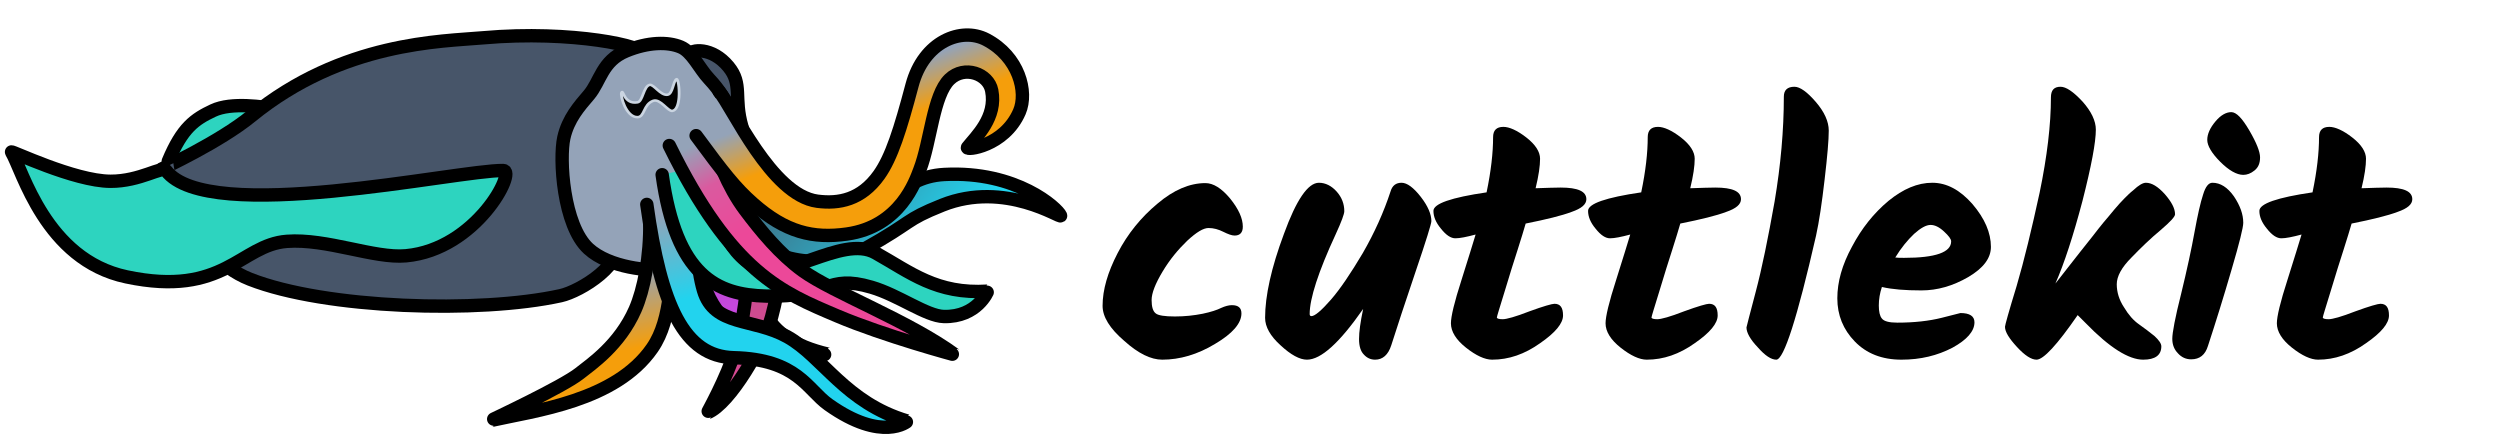
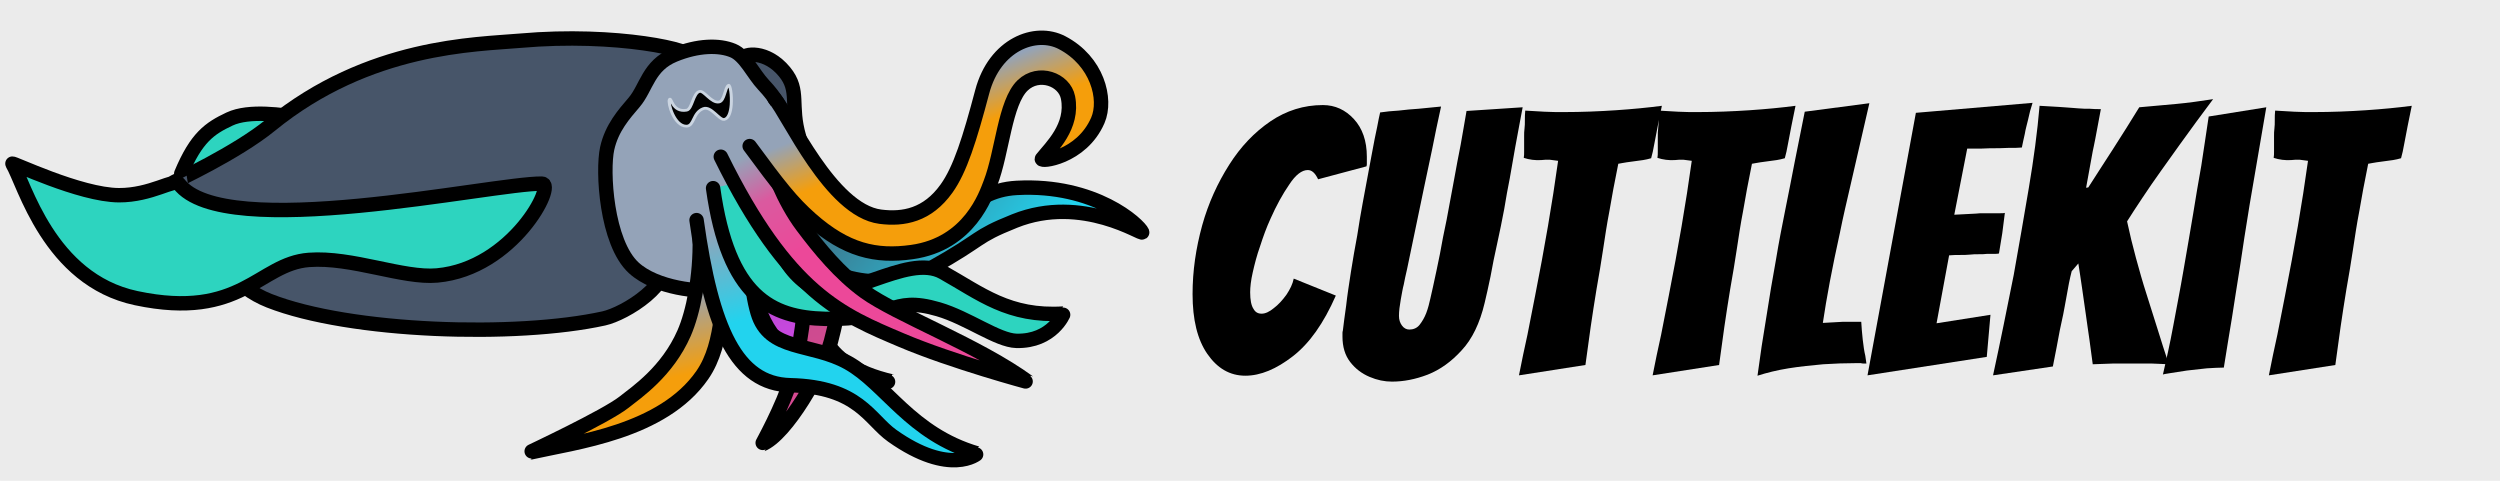
- <svg xmlns="http://www.w3.org/2000/svg" width="100%" height="100%" viewBox="0 0 1400 250" version="1.1" xml:space="preserve" style="fill-rule:evenodd;clip-rule:evenodd;stroke-linecap:round;stroke-linejoin:round;stroke-miterlimit:1.5;">
-   <g id="Layer2">
-     </g>
-   <g id="Layer1" transform="matrix(1,0,0,1,100,-75)">
-     <g transform="matrix(0.375,0,0,0.375,200,200)">
+ <svg xmlns="http://www.w3.org/2000/svg" width="100%" height="100%" viewBox="0 0 1300 250" version="1.1" xml:space="preserve" style="fill-rule:evenodd;clip-rule:evenodd;stroke-linecap:round;stroke-linejoin:round;stroke-miterlimit:1.5;">
+   <g transform="matrix(4.3395,0,0,1.57292,-2361.97,-86.7727)">
+     <rect x="544.296" y="55.167" width="299.573" height="158.941" style="fill:rgb(235,235,235);" />
+   </g>
+   <g id="Layer1" transform="matrix(1,0,0,1,50,-75)">
+     <g transform="matrix(0.375,0,0,0.375,250,200)">
      <g transform="matrix(1,0,0,1,-800,-400)">
        <g transform="matrix(2.18752,0,0,2.18752,-61.1422,-172.724)">
-           <g id="Layer21">
+           <g id="Layer2">
            <path d="M142.841,219.482C152.408,196.581 160.872,190.816 173.421,184.903C185.97,178.989 207.414,182.332 218.135,184.003" style="fill:rgb(45,212,191);stroke:black;stroke-width:9.14px;" />
          </g>
        </g>
        <g transform="matrix(2.18752,0,0,2.18752,-66.267,-165.416)">
          <path d="M141.001,221.267C140.801,221.24 180.038,203.129 201.805,185.368C264.193,134.461 332.241,134.366 360.16,131.892C421.413,126.465 472.044,138.173 467.686,142.509C390.192,219.623 450.77,264.671 451.745,267.384C458.339,285.73 426.4,304.999 413.044,307.94C357.543,320.164 252.343,316.913 200.944,296.721C157.935,279.825 148.433,222.268 141.001,221.267Z" style="fill:rgb(71,85,105);stroke:black;stroke-width:9.14px;" />
        </g>
        <g transform="matrix(2.18752,0,0,2.18752,-66.267,-165.416)">
          <g id="Layer11">
            <path d="M143.656,222.532C141.071,219.11 126.061,229.935 105.672,229.841C80.843,229.726 37.283,208.491 38.143,209.882C45.64,222.008 61.199,283.336 116.636,295.09C183.407,309.247 194.321,273.244 226.115,270.847C253.331,268.796 285.786,282.684 307.399,280.711C355.496,276.322 383.003,222.602 373.838,222.498C342.511,222.144 172.189,260.306 143.656,222.532Z" style="fill:rgb(45,212,191);stroke:black;stroke-width:9.14px;" />
          </g>
        </g>
        <g id="Layer3" transform="matrix(2,0,0,2,0,0)">
          <g transform="matrix(1.09376,0,0,1.09376,-42.5875,-32.3287)">
            <g id="Layer6">
              <path d="M509.312,97.475C510.427,93.642 524.927,91.837 536.199,105.489C546.228,117.637 539.543,126.443 545.475,146.782C550.749,164.866 540.059,177.921 530.648,175.628C499.177,167.959 507.878,102.402 509.312,97.475Z" style="fill:rgb(71,85,105);stroke:black;stroke-width:9.14px;" />
            </g>
          </g>
          <g transform="matrix(1.09376,0,0,1.09376,-33.1335,-82.7079)">
            <path d="M483.381,289.912C474.657,291.386 446.333,289.043 432.026,275.876C414.603,259.843 412.04,214.368 415.191,200.175C418.086,187.139 425.903,178.431 432.252,170.996C440.188,161.702 441.18,147.689 457.741,140.881C472.676,134.742 486.174,134.493 494.98,138.182C502.777,141.448 507.698,152.883 514.283,159.872C530.343,176.919 527.39,185.867 534.931,199.803C555.725,238.227 506.949,285.931 483.381,289.912Z" style="fill:rgb(148,163,184);stroke:black;stroke-width:9.14px;" />
          </g>
        </g>
        <g transform="matrix(2.18752,0,0,2.18752,-130.841,-84.009)">
          <g id="arm-4r">
            <path d="M503.375,219.783C503.855,244.067 499.276,266.83 493.431,280.148C482.779,304.421 463.392,317.489 455.435,323.79C443.822,332.986 394.522,356.015 394.796,355.954C424.932,349.188 479.965,342.77 505.026,306.603C519.348,285.935 516.832,255.943 521.862,228.855" style="fill:url(#_Linear1);stroke:black;stroke-width:9.14px;" />
          </g>
        </g>
        <g transform="matrix(2.18752,0,0,2.18752,-13.1001,-164.751)">
          <g id="arm-4l">
            <path d="M482.168,229.6C481.837,283.747 482.693,291.269 488.316,304.856C508.307,353.159 571.884,347.716 571.61,347.653C522.984,336.407 523.033,308.858 518.757,280.153C516.103,262.338 503.055,228.676 508.085,201.588" style="fill:url(#_Linear2);stroke:black;stroke-width:9.14px;" />
          </g>
        </g>
        <g transform="matrix(2.18752,0,0,2.18752,-30.758,-233.35)">
          <g id="arm-3l">
            <path d="M489.762,246.245C497.895,289.125 518.461,276.497 524.045,316.826C525.609,328.118 520.713,361 516.419,375.02C510.04,395.847 496.779,418.994 497.04,418.892C512.547,412.82 535.943,371.711 540.796,353.508C546.277,332.946 548.567,317.172 540.423,287.913C535.149,268.969 513.627,251.391 517.609,214.841" style="fill:url(#_Linear3);stroke:black;stroke-width:9.14px;" />
          </g>
        </g>
        <g transform="matrix(2.18752,0,0,2.18752,-102.312,-150.381)">
          <g id="arm-3r">
            <path d="M488.319,238.76C497.95,307.817 513.708,342.588 547.666,343.406C591.218,344.455 597.766,365.105 612.361,375.453C649.165,401.55 666.524,386.759 666.255,386.68C623.803,374.189 608.508,342.705 584.354,329.177C561.042,316.119 534.277,322.257 526.995,297.418C522.73,282.871 520.299,258.378 526.463,230.173" style="fill:url(#_Linear4);stroke:black;stroke-width:9.14px;" />
          </g>
        </g>
        <g transform="matrix(2.18752,0,0,2.18752,-36.9698,-311.76)">
          <g id="arm-3l1">
            <path d="M502.424,287.898C504.671,301.781 510.798,318.003 522.433,330.178C542.943,351.639 579.245,358.483 606.998,342.973C641.437,323.726 633.804,323.617 660.083,313.085C703.239,295.79 742.072,322.855 740.924,320.176C738.896,315.444 711.18,289.452 661.473,292.096C629.209,293.812 622.27,320.799 584.354,329.177C570.32,332.278 543.03,322.488 535.132,308.469C527.395,294.737 521.068,263.291 520.45,250.758" style="fill:url(#_Linear5);stroke:black;stroke-width:9.14px;" />
          </g>
        </g>
        <g transform="matrix(2.18752,0,0,2.18752,-79.388,-194.713)">
          <g id="arm-2r">
            <path d="M488.319,238.76C497.95,307.817 525.361,320.792 559.319,321.61C602.871,322.659 599.983,306.401 631.185,315.553C649.777,321.006 668.629,335.262 680.605,335.554C703.326,336.108 710.687,318.238 710.503,318.25C675.696,320.47 658.087,305.625 633.933,292.096C610.621,279.038 570.401,314.461 548.901,300.047C529.228,286.858 520.299,258.378 526.463,230.173" style="fill:rgb(45,212,191);stroke:black;stroke-width:9.14px;" />
          </g>
        </g>
        <g transform="matrix(2.18752,0,0,2.18752,-68.7064,-238.312)">
          <g id="arm-1r">
            <path d="M488.319,238.76C531.088,325.662 565.023,338.977 602.943,355.086C635.101,368.747 683.844,381.924 683.618,381.758C651.698,358.37 599.779,339.035 579.4,324.255C563.708,312.874 550.74,297.05 539.948,282.662C528.149,266.931 519.814,245.071 516.903,232.668" style="fill:url(#_Linear6);stroke:black;stroke-width:9.14px;" />
          </g>
        </g>
        <g transform="matrix(2.18752,0,0,2.18752,17.6664,-215.738)">
          <g id="arm-1l">
            <path d="M467.131,221.698C485.85,247.15 493.951,257.444 505.88,267.983C528.336,287.823 547.027,292.068 569.958,288.877C606.623,283.775 616.97,252.42 619.801,245.101C627.34,225.615 628.896,194.08 640.162,183.229C650.331,173.436 666.672,179.437 668.926,190.895C672.554,209.34 658.172,222.436 652.425,229.727C650.648,231.981 677.468,229.308 687.838,205.395C693.669,191.949 687.51,167.808 665.154,156.131C648.307,147.332 622.52,157.253 614.543,187.298C606.557,217.375 600.572,236.521 591.955,248.587C579.842,265.548 564.651,268.356 549.939,266.464C518.426,262.409 491.791,201.609 482.906,191.632" style="fill:url(#_Linear7);stroke:black;stroke-width:9.14px;" />
          </g>
        </g>
        <g transform="matrix(1.80961,0,0,1.63338,119.137,-68.378)">
          <g id="Layer5">
            <path d="M447.137,167.198C448.596,164.248 449.02,178.428 460.34,176.219C464.608,175.386 465.255,161.407 470.318,160.281C473.736,159.522 479.364,170.454 485.13,169.27C489.434,168.387 489.582,157.09 492.383,155.115C493.652,154.22 495.056,163.417 494.478,171.689C494.049,177.824 492.53,183.45 489.057,184.072C485.313,184.742 478.996,172.497 473.178,174.851C464.977,178.168 466.259,189.662 460.254,189.788C450.759,189.986 445.781,169.939 447.137,167.198Z" style="stroke:rgb(203,213,225);stroke-width:2.32px;" />
          </g>
        </g>
      </g>
    </g>
-     <g transform="matrix(1,0,0,1,-217.029,219.293)">
+     <g transform="matrix(1,0,0,1,-167.029,210.557)">
      <g transform="matrix(192,0,0,192,729.675,59.4274)">
-         <path d="M0.025,-0.169C0.025,-0.216 0.04,-0.267 0.069,-0.323C0.098,-0.379 0.137,-0.427 0.185,-0.467C0.232,-0.507 0.279,-0.527 0.325,-0.527C0.348,-0.527 0.372,-0.512 0.397,-0.482C0.422,-0.451 0.434,-0.424 0.434,-0.4C0.434,-0.383 0.426,-0.374 0.41,-0.374C0.402,-0.374 0.391,-0.378 0.377,-0.385C0.363,-0.392 0.349,-0.396 0.334,-0.396C0.319,-0.396 0.299,-0.384 0.272,-0.359C0.245,-0.333 0.221,-0.304 0.2,-0.269C0.179,-0.234 0.168,-0.206 0.168,-0.186C0.168,-0.166 0.172,-0.153 0.18,-0.147C0.187,-0.141 0.206,-0.138 0.236,-0.138C0.265,-0.138 0.292,-0.141 0.317,-0.146C0.341,-0.151 0.359,-0.157 0.371,-0.163C0.382,-0.168 0.393,-0.171 0.402,-0.171C0.421,-0.171 0.43,-0.163 0.43,-0.147C0.43,-0.118 0.404,-0.088 0.353,-0.058C0.302,-0.027 0.25,-0.012 0.199,-0.012C0.166,-0.012 0.129,-0.03 0.088,-0.067C0.046,-0.103 0.025,-0.137 0.025,-0.169Z" style="fill-rule:nonzero;" />
+         <path d="M0.182,0.002C0.14,0.002 0.106,-0.018 0.079,-0.057C0.052,-0.096 0.039,-0.15 0.039,-0.219C0.039,-0.282 0.048,-0.343 0.065,-0.405C0.082,-0.466 0.107,-0.52 0.138,-0.569C0.169,-0.618 0.206,-0.657 0.25,-0.687C0.293,-0.716 0.34,-0.731 0.392,-0.731C0.425,-0.731 0.453,-0.718 0.476,-0.693C0.499,-0.668 0.511,-0.634 0.511,-0.591L0.511,-0.572C0.511,-0.57 0.511,-0.568 0.51,-0.565L0.379,-0.53C0.371,-0.547 0.362,-0.555 0.351,-0.555C0.335,-0.555 0.318,-0.542 0.301,-0.516C0.283,-0.49 0.266,-0.459 0.25,-0.423C0.239,-0.399 0.23,-0.374 0.222,-0.349C0.213,-0.324 0.207,-0.3 0.202,-0.278C0.197,-0.256 0.195,-0.238 0.195,-0.224C0.195,-0.203 0.198,-0.188 0.204,-0.179C0.209,-0.17 0.216,-0.166 0.226,-0.166C0.236,-0.166 0.247,-0.171 0.259,-0.181C0.271,-0.19 0.282,-0.202 0.293,-0.217C0.303,-0.232 0.31,-0.246 0.313,-0.261L0.427,-0.215C0.394,-0.14 0.356,-0.086 0.311,-0.051C0.266,-0.016 0.223,0.002 0.182,0.002Z" style="fill-rule:nonzero;" />
      </g>
-       <g transform="matrix(192,0,0,192,823.563,59.4274)">
-         <path d="M0.376,-0.503C0.381,-0.52 0.392,-0.528 0.408,-0.528C0.424,-0.528 0.443,-0.514 0.464,-0.487C0.485,-0.46 0.495,-0.436 0.495,-0.416C0.495,-0.409 0.48,-0.36 0.449,-0.269C0.418,-0.178 0.395,-0.107 0.378,-0.054C0.369,-0.026 0.353,-0.012 0.331,-0.012C0.318,-0.012 0.307,-0.017 0.298,-0.027C0.289,-0.036 0.284,-0.051 0.284,-0.072C0.284,-0.093 0.288,-0.122 0.296,-0.16C0.227,-0.061 0.173,-0.012 0.132,-0.012C0.111,-0.012 0.085,-0.026 0.055,-0.054C0.025,-0.081 0.01,-0.108 0.01,-0.134C0.01,-0.198 0.028,-0.28 0.065,-0.379C0.101,-0.478 0.135,-0.528 0.167,-0.528C0.186,-0.528 0.204,-0.519 0.219,-0.502C0.234,-0.485 0.241,-0.466 0.241,-0.445C0.241,-0.437 0.233,-0.415 0.216,-0.378C0.165,-0.268 0.14,-0.19 0.14,-0.145C0.14,-0.141 0.142,-0.139 0.145,-0.139C0.155,-0.139 0.174,-0.155 0.202,-0.187C0.229,-0.218 0.26,-0.264 0.295,-0.323C0.329,-0.382 0.356,-0.442 0.376,-0.503Z" style="fill-rule:nonzero;" />
+       <g transform="matrix(192,0,0,192,809.163,59.4274)">
+         <path d="M0.165,0.018C0.145,0.018 0.125,0.014 0.104,0.005C0.083,-0.004 0.066,-0.017 0.052,-0.035C0.038,-0.053 0.031,-0.076 0.031,-0.104L0.031,-0.112C0.031,-0.115 0.031,-0.118 0.032,-0.12C0.034,-0.137 0.037,-0.16 0.041,-0.188C0.044,-0.216 0.049,-0.247 0.054,-0.28C0.059,-0.313 0.065,-0.345 0.071,-0.378C0.076,-0.411 0.081,-0.44 0.086,-0.467C0.096,-0.52 0.104,-0.563 0.11,-0.596C0.116,-0.629 0.121,-0.654 0.125,-0.672C0.128,-0.689 0.131,-0.702 0.133,-0.711C0.14,-0.712 0.148,-0.713 0.157,-0.714C0.165,-0.715 0.174,-0.715 0.183,-0.716C0.192,-0.717 0.202,-0.718 0.211,-0.719C0.22,-0.72 0.228,-0.72 0.237,-0.721L0.298,-0.727C0.289,-0.686 0.281,-0.648 0.274,-0.612C0.266,-0.575 0.259,-0.541 0.252,-0.508L0.206,-0.287C0.202,-0.27 0.199,-0.256 0.197,-0.245C0.194,-0.234 0.192,-0.221 0.189,-0.205C0.186,-0.188 0.184,-0.173 0.184,-0.16C0.184,-0.149 0.187,-0.141 0.192,-0.134C0.197,-0.127 0.204,-0.123 0.212,-0.123C0.223,-0.123 0.233,-0.127 0.24,-0.136C0.247,-0.145 0.253,-0.155 0.258,-0.168C0.263,-0.181 0.266,-0.194 0.269,-0.207C0.272,-0.22 0.274,-0.23 0.276,-0.238C0.283,-0.269 0.289,-0.299 0.295,-0.328C0.3,-0.357 0.306,-0.387 0.313,-0.42C0.319,-0.453 0.326,-0.49 0.334,-0.533C0.339,-0.562 0.345,-0.592 0.351,-0.623C0.356,-0.653 0.362,-0.684 0.367,-0.715L0.519,-0.725C0.519,-0.725 0.516,-0.709 0.51,-0.677C0.504,-0.645 0.495,-0.597 0.484,-0.532C0.479,-0.507 0.474,-0.48 0.469,-0.449C0.463,-0.418 0.457,-0.387 0.45,-0.356C0.443,-0.325 0.437,-0.295 0.432,-0.267C0.426,-0.239 0.421,-0.215 0.416,-0.195C0.403,-0.14 0.382,-0.097 0.354,-0.067C0.326,-0.036 0.295,-0.014 0.262,-0.001C0.228,0.012 0.196,0.018 0.165,0.018Z" style="fill-rule:nonzero;" />
      </g>
-       <g transform="matrix(192,0,0,192,916.875,59.4274)">
-         <path d="M0.284,-0.409C0.279,-0.391 0.271,-0.366 0.261,-0.334C0.25,-0.301 0.238,-0.261 0.223,-0.212C0.208,-0.163 0.2,-0.138 0.2,-0.135C0.2,-0.132 0.206,-0.13 0.217,-0.13C0.228,-0.13 0.254,-0.137 0.295,-0.153C0.336,-0.168 0.361,-0.175 0.368,-0.175C0.385,-0.175 0.393,-0.164 0.393,-0.141C0.393,-0.118 0.371,-0.091 0.326,-0.06C0.281,-0.028 0.235,-0.012 0.186,-0.012C0.165,-0.012 0.139,-0.024 0.11,-0.047C0.081,-0.07 0.066,-0.094 0.066,-0.118C0.066,-0.138 0.076,-0.18 0.097,-0.245C0.117,-0.309 0.131,-0.353 0.138,-0.377C0.112,-0.37 0.092,-0.366 0.079,-0.366C0.066,-0.366 0.052,-0.375 0.037,-0.394C0.022,-0.412 0.015,-0.429 0.015,-0.446C0.015,-0.467 0.067,-0.485 0.17,-0.5C0.183,-0.562 0.189,-0.616 0.189,-0.661C0.189,-0.681 0.199,-0.691 0.219,-0.691C0.236,-0.691 0.259,-0.681 0.286,-0.66C0.313,-0.639 0.326,-0.618 0.326,-0.598C0.326,-0.577 0.322,-0.549 0.313,-0.512C0.345,-0.513 0.369,-0.514 0.386,-0.514C0.436,-0.514 0.461,-0.503 0.461,-0.48C0.461,-0.465 0.447,-0.453 0.418,-0.443C0.389,-0.432 0.344,-0.421 0.284,-0.409Z" style="fill-rule:nonzero;" />
+       <g transform="matrix(192,0,0,192,889.611,59.4274)">
+         <path d="M0.09,0.001C0.097,-0.036 0.105,-0.072 0.113,-0.109C0.12,-0.145 0.127,-0.181 0.134,-0.216C0.159,-0.343 0.18,-0.464 0.196,-0.58C0.189,-0.581 0.181,-0.582 0.173,-0.583C0.165,-0.583 0.157,-0.583 0.15,-0.582C0.134,-0.581 0.118,-0.583 0.103,-0.588C0.104,-0.593 0.104,-0.599 0.104,-0.606L0.104,-0.647C0.104,-0.654 0.104,-0.66 0.105,-0.667C0.106,-0.674 0.106,-0.682 0.106,-0.691C0.106,-0.699 0.106,-0.707 0.107,-0.716C0.124,-0.715 0.142,-0.714 0.159,-0.713C0.176,-0.712 0.194,-0.712 0.211,-0.712C0.26,-0.712 0.308,-0.714 0.353,-0.717C0.397,-0.72 0.439,-0.724 0.477,-0.729L0.466,-0.675L0.457,-0.628C0.454,-0.611 0.451,-0.597 0.448,-0.587C0.441,-0.585 0.433,-0.583 0.426,-0.582C0.419,-0.581 0.411,-0.58 0.404,-0.579C0.397,-0.578 0.389,-0.577 0.382,-0.576C0.374,-0.575 0.366,-0.573 0.359,-0.572C0.349,-0.523 0.341,-0.48 0.335,-0.444C0.328,-0.408 0.323,-0.374 0.318,-0.341C0.313,-0.308 0.307,-0.271 0.3,-0.232C0.289,-0.165 0.279,-0.096 0.27,-0.027L0.09,0.001Z" style="fill-rule:nonzero;" />
      </g>
-       <g transform="matrix(192,0,0,192,1003.47,59.4274)">
-         <path d="M0.284,-0.409C0.279,-0.391 0.271,-0.366 0.261,-0.334C0.25,-0.301 0.238,-0.261 0.223,-0.212C0.208,-0.163 0.2,-0.138 0.2,-0.135C0.2,-0.132 0.206,-0.13 0.217,-0.13C0.228,-0.13 0.254,-0.137 0.295,-0.153C0.336,-0.168 0.361,-0.175 0.368,-0.175C0.385,-0.175 0.393,-0.164 0.393,-0.141C0.393,-0.118 0.371,-0.091 0.326,-0.06C0.281,-0.028 0.235,-0.012 0.186,-0.012C0.165,-0.012 0.139,-0.024 0.11,-0.047C0.081,-0.07 0.066,-0.094 0.066,-0.118C0.066,-0.138 0.076,-0.18 0.097,-0.245C0.117,-0.309 0.131,-0.353 0.138,-0.377C0.112,-0.37 0.092,-0.366 0.079,-0.366C0.066,-0.366 0.052,-0.375 0.037,-0.394C0.022,-0.412 0.015,-0.429 0.015,-0.446C0.015,-0.467 0.067,-0.485 0.17,-0.5C0.183,-0.562 0.189,-0.616 0.189,-0.661C0.189,-0.681 0.199,-0.691 0.219,-0.691C0.236,-0.691 0.259,-0.681 0.286,-0.66C0.313,-0.639 0.326,-0.618 0.326,-0.598C0.326,-0.577 0.322,-0.549 0.313,-0.512C0.345,-0.513 0.369,-0.514 0.386,-0.514C0.436,-0.514 0.461,-0.503 0.461,-0.48C0.461,-0.465 0.447,-0.453 0.418,-0.443C0.389,-0.432 0.344,-0.421 0.284,-0.409Z" style="fill-rule:nonzero;" />
+       <g transform="matrix(192,0,0,192,959.115,59.4274)">
+         <path d="M0.09,0.001C0.097,-0.036 0.105,-0.072 0.113,-0.109C0.12,-0.145 0.127,-0.181 0.134,-0.216C0.159,-0.343 0.18,-0.464 0.196,-0.58C0.189,-0.581 0.181,-0.582 0.173,-0.583C0.165,-0.583 0.157,-0.583 0.15,-0.582C0.134,-0.581 0.118,-0.583 0.103,-0.588C0.104,-0.593 0.104,-0.599 0.104,-0.606L0.104,-0.647C0.104,-0.654 0.104,-0.66 0.105,-0.667C0.106,-0.674 0.106,-0.682 0.106,-0.691C0.106,-0.699 0.106,-0.707 0.107,-0.716C0.124,-0.715 0.142,-0.714 0.159,-0.713C0.176,-0.712 0.194,-0.712 0.211,-0.712C0.26,-0.712 0.308,-0.714 0.353,-0.717C0.397,-0.72 0.439,-0.724 0.477,-0.729L0.466,-0.675L0.457,-0.628C0.454,-0.611 0.451,-0.597 0.448,-0.587C0.441,-0.585 0.433,-0.583 0.426,-0.582C0.419,-0.581 0.411,-0.58 0.404,-0.579C0.397,-0.578 0.389,-0.577 0.382,-0.576C0.374,-0.575 0.366,-0.573 0.359,-0.572C0.349,-0.523 0.341,-0.48 0.335,-0.444C0.328,-0.408 0.323,-0.374 0.318,-0.341C0.313,-0.308 0.307,-0.271 0.3,-0.232C0.289,-0.165 0.279,-0.096 0.27,-0.027L0.09,0.001Z" style="fill-rule:nonzero;" />
      </g>
-       <g transform="matrix(192,0,0,192,1090.06,59.4274)">
-         <path d="M0.166,-0.808C0.182,-0.808 0.203,-0.793 0.228,-0.764C0.253,-0.735 0.266,-0.707 0.266,-0.68C0.266,-0.653 0.262,-0.606 0.254,-0.538C0.246,-0.469 0.238,-0.415 0.229,-0.374C0.174,-0.133 0.135,-0.012 0.113,-0.012C0.098,-0.012 0.08,-0.024 0.059,-0.048C0.037,-0.071 0.026,-0.091 0.026,-0.106C0.026,-0.107 0.035,-0.142 0.053,-0.21C0.071,-0.278 0.089,-0.366 0.108,-0.473C0.126,-0.58 0.135,-0.682 0.135,-0.779C0.135,-0.798 0.145,-0.808 0.166,-0.808Z" style="fill-rule:nonzero;" />
+       <g transform="matrix(192,0,0,192,1028.62,59.4274)">
+         <path d="M0.012,0.002C0.019,-0.051 0.027,-0.104 0.036,-0.157C0.044,-0.21 0.053,-0.262 0.062,-0.312C0.07,-0.361 0.079,-0.406 0.087,-0.446C0.096,-0.489 0.104,-0.533 0.113,-0.578C0.122,-0.623 0.131,-0.668 0.14,-0.713L0.315,-0.736L0.263,-0.51C0.254,-0.471 0.244,-0.429 0.235,-0.384C0.225,-0.339 0.216,-0.295 0.208,-0.253C0.2,-0.211 0.194,-0.174 0.189,-0.141C0.206,-0.142 0.224,-0.143 0.243,-0.144C0.262,-0.144 0.278,-0.144 0.293,-0.144C0.294,-0.129 0.295,-0.113 0.297,-0.096C0.299,-0.079 0.301,-0.064 0.304,-0.052C0.306,-0.039 0.307,-0.032 0.307,-0.031L0.3,-0.031C0.297,-0.031 0.295,-0.031 0.292,-0.032L0.276,-0.032C0.25,-0.032 0.221,-0.031 0.19,-0.029C0.158,-0.026 0.127,-0.023 0.096,-0.018C0.065,-0.013 0.037,-0.006 0.012,0.002Z" style="fill-rule:nonzero;" />
      </g>
-       <g transform="matrix(192,0,0,192,1141.13,59.4274)">
-         <path d="M0.473,-0.341C0.473,-0.308 0.451,-0.279 0.407,-0.253C0.362,-0.227 0.317,-0.214 0.27,-0.214C0.223,-0.214 0.185,-0.217 0.155,-0.224C0.149,-0.206 0.146,-0.188 0.146,-0.17C0.146,-0.152 0.149,-0.139 0.155,-0.132C0.161,-0.124 0.176,-0.12 0.2,-0.12C0.25,-0.12 0.293,-0.125 0.329,-0.134C0.364,-0.143 0.383,-0.148 0.384,-0.148C0.411,-0.148 0.425,-0.139 0.425,-0.121C0.425,-0.095 0.403,-0.07 0.361,-0.047C0.317,-0.024 0.268,-0.012 0.212,-0.012C0.155,-0.012 0.11,-0.03 0.076,-0.065C0.042,-0.1 0.025,-0.142 0.025,-0.191C0.025,-0.239 0.039,-0.289 0.068,-0.342C0.096,-0.395 0.131,-0.439 0.174,-0.475C0.217,-0.51 0.259,-0.528 0.302,-0.528C0.344,-0.528 0.383,-0.507 0.419,-0.466C0.455,-0.424 0.473,-0.382 0.473,-0.341ZM0.357,-0.357C0.357,-0.364 0.35,-0.373 0.336,-0.386C0.322,-0.399 0.309,-0.405 0.297,-0.405C0.284,-0.405 0.268,-0.396 0.249,-0.379C0.23,-0.361 0.211,-0.338 0.194,-0.31C0.2,-0.309 0.209,-0.309 0.22,-0.309C0.311,-0.309 0.357,-0.325 0.357,-0.357Z" style="fill-rule:nonzero;" />
+       <g transform="matrix(192,0,0,192,1086.6,59.4274)">
+         <path d="M0.008,0.001L0.139,-0.71L0.455,-0.737C0.45,-0.722 0.446,-0.707 0.443,-0.692C0.44,-0.679 0.436,-0.666 0.434,-0.653C0.431,-0.639 0.428,-0.627 0.426,-0.616C0.417,-0.615 0.405,-0.615 0.389,-0.615C0.373,-0.614 0.357,-0.614 0.34,-0.614C0.323,-0.613 0.309,-0.613 0.297,-0.613L0.278,-0.613L0.243,-0.434L0.301,-0.437C0.308,-0.438 0.316,-0.438 0.324,-0.438L0.366,-0.438C0.372,-0.438 0.377,-0.438 0.38,-0.439C0.379,-0.43 0.374,-0.393 0.373,-0.384L0.364,-0.329C0.361,-0.328 0.356,-0.328 0.351,-0.328L0.332,-0.328C0.325,-0.327 0.317,-0.327 0.309,-0.327C0.301,-0.327 0.293,-0.327 0.286,-0.326C0.277,-0.325 0.268,-0.325 0.259,-0.325C0.25,-0.325 0.24,-0.325 0.229,-0.324L0.195,-0.14L0.341,-0.163L0.331,-0.049L0.008,0.001Z" style="fill-rule:nonzero;" />
      </g>
-       <g transform="matrix(192,0,0,192,1234.83,59.4274)">
-         <path d="M0.118,-0.012C0.103,-0.012 0.084,-0.024 0.061,-0.049C0.038,-0.074 0.026,-0.093 0.026,-0.108C0.026,-0.112 0.037,-0.152 0.06,-0.227C0.082,-0.302 0.104,-0.393 0.127,-0.499C0.149,-0.605 0.16,-0.698 0.16,-0.777C0.16,-0.798 0.169,-0.808 0.188,-0.808C0.204,-0.808 0.225,-0.794 0.252,-0.765C0.278,-0.736 0.291,-0.708 0.291,-0.683C0.291,-0.646 0.278,-0.577 0.252,-0.475C0.225,-0.373 0.199,-0.293 0.173,-0.234C0.182,-0.245 0.194,-0.261 0.209,-0.28C0.224,-0.299 0.266,-0.353 0.28,-0.37C0.293,-0.387 0.305,-0.402 0.314,-0.413C0.323,-0.424 0.334,-0.436 0.345,-0.45C0.356,-0.463 0.366,-0.474 0.375,-0.483C0.383,-0.491 0.391,-0.499 0.4,-0.506C0.416,-0.521 0.428,-0.528 0.437,-0.528C0.454,-0.528 0.472,-0.517 0.492,-0.495C0.512,-0.472 0.522,-0.453 0.522,-0.436C0.522,-0.429 0.508,-0.414 0.48,-0.39C0.451,-0.366 0.423,-0.339 0.395,-0.31C0.366,-0.281 0.352,-0.255 0.352,-0.232C0.352,-0.209 0.359,-0.186 0.373,-0.165C0.386,-0.143 0.401,-0.126 0.417,-0.115C0.433,-0.104 0.448,-0.092 0.462,-0.081C0.475,-0.069 0.482,-0.059 0.482,-0.051C0.482,-0.025 0.464,-0.012 0.429,-0.012C0.387,-0.012 0.331,-0.047 0.262,-0.118L0.238,-0.142C0.178,-0.055 0.138,-0.012 0.118,-0.012Z" style="fill-rule:nonzero;" />
+       <g transform="matrix(192,0,0,192,1152.07,59.4274)">
+         <path d="M0.007,0.001C0.017,-0.046 0.027,-0.092 0.036,-0.137C0.045,-0.182 0.054,-0.227 0.063,-0.271C0.077,-0.35 0.091,-0.429 0.104,-0.507C0.117,-0.584 0.127,-0.658 0.133,-0.729L0.185,-0.726C0.194,-0.725 0.204,-0.725 0.213,-0.724C0.222,-0.723 0.23,-0.723 0.239,-0.722C0.249,-0.721 0.259,-0.721 0.269,-0.721C0.279,-0.72 0.289,-0.72 0.299,-0.72C0.298,-0.715 0.296,-0.704 0.293,-0.688C0.29,-0.672 0.287,-0.656 0.284,-0.64C0.281,-0.623 0.278,-0.612 0.277,-0.606L0.259,-0.507L0.265,-0.508C0.284,-0.538 0.307,-0.573 0.332,-0.612C0.357,-0.651 0.381,-0.689 0.403,-0.725C0.436,-0.728 0.47,-0.731 0.503,-0.734C0.536,-0.737 0.57,-0.742 0.603,-0.747C0.588,-0.726 0.572,-0.706 0.557,-0.685C0.542,-0.664 0.527,-0.644 0.512,-0.623C0.497,-0.602 0.48,-0.578 0.462,-0.553C0.444,-0.528 0.427,-0.503 0.411,-0.479C0.394,-0.454 0.381,-0.433 0.37,-0.416C0.377,-0.383 0.385,-0.35 0.394,-0.317C0.403,-0.284 0.412,-0.252 0.422,-0.221C0.432,-0.19 0.442,-0.158 0.452,-0.126C0.462,-0.094 0.472,-0.062 0.483,-0.029C0.468,-0.03 0.452,-0.03 0.436,-0.031C0.42,-0.031 0.404,-0.031 0.389,-0.031C0.37,-0.031 0.351,-0.031 0.333,-0.031C0.315,-0.03 0.296,-0.03 0.277,-0.029C0.274,-0.05 0.271,-0.073 0.268,-0.096C0.265,-0.119 0.261,-0.142 0.258,-0.166C0.255,-0.189 0.251,-0.213 0.248,-0.236C0.245,-0.259 0.241,-0.281 0.238,-0.302L0.22,-0.281C0.215,-0.262 0.21,-0.237 0.205,-0.207C0.202,-0.192 0.2,-0.178 0.197,-0.164C0.194,-0.149 0.191,-0.135 0.188,-0.122C0.185,-0.106 0.182,-0.09 0.179,-0.074C0.176,-0.057 0.172,-0.04 0.169,-0.023L0.007,0.001Z" style="fill-rule:nonzero;" />
      </g>
-       <g transform="matrix(192,0,0,192,1329.48,59.4274)">
-         <path d="M0.123,-0.653C0.123,-0.67 0.131,-0.688 0.147,-0.707C0.162,-0.725 0.178,-0.734 0.193,-0.734C0.208,-0.734 0.225,-0.716 0.246,-0.68C0.267,-0.644 0.277,-0.618 0.277,-0.602C0.277,-0.585 0.272,-0.573 0.261,-0.564C0.25,-0.555 0.239,-0.551 0.228,-0.551C0.209,-0.551 0.186,-0.564 0.161,-0.589C0.136,-0.614 0.123,-0.636 0.123,-0.653ZM0.138,-0.528C0.161,-0.528 0.182,-0.515 0.201,-0.488C0.219,-0.461 0.228,-0.436 0.228,-0.411C0.228,-0.398 0.217,-0.353 0.194,-0.275C0.171,-0.196 0.148,-0.122 0.125,-0.052C0.117,-0.026 0.101,-0.013 0.076,-0.013C0.061,-0.013 0.048,-0.019 0.038,-0.03C0.027,-0.041 0.021,-0.055 0.021,-0.073C0.021,-0.09 0.029,-0.134 0.047,-0.205C0.064,-0.275 0.077,-0.335 0.086,-0.385C0.095,-0.434 0.103,-0.47 0.111,-0.494C0.118,-0.517 0.127,-0.528 0.138,-0.528Z" style="fill-rule:nonzero;" />
+       <g transform="matrix(192,0,0,192,1240.78,59.4274)">
+         <path d="M0.005,-0.001C0.014,-0.04 0.024,-0.084 0.033,-0.133C0.042,-0.182 0.052,-0.232 0.061,-0.285C0.07,-0.338 0.079,-0.388 0.087,-0.437C0.094,-0.48 0.101,-0.523 0.109,-0.567C0.116,-0.611 0.122,-0.655 0.129,-0.7L0.285,-0.725L0.24,-0.462C0.23,-0.4 0.221,-0.344 0.214,-0.295C0.206,-0.246 0.199,-0.199 0.192,-0.155C0.185,-0.111 0.177,-0.066 0.17,-0.02C0.157,-0.02 0.142,-0.019 0.124,-0.018C0.106,-0.016 0.088,-0.014 0.07,-0.012C0.052,-0.009 0.037,-0.007 0.025,-0.005C0.012,-0.003 0.006,-0.002 0.005,-0.001Z" style="fill-rule:nonzero;" />
      </g>
-       <g transform="matrix(192,0,0,192,1379.4,59.4274)">
-         <path d="M0.284,-0.409C0.279,-0.391 0.271,-0.366 0.261,-0.334C0.25,-0.301 0.238,-0.261 0.223,-0.212C0.208,-0.163 0.2,-0.138 0.2,-0.135C0.2,-0.132 0.206,-0.13 0.217,-0.13C0.228,-0.13 0.254,-0.137 0.295,-0.153C0.336,-0.168 0.361,-0.175 0.368,-0.175C0.385,-0.175 0.393,-0.164 0.393,-0.141C0.393,-0.118 0.371,-0.091 0.326,-0.06C0.281,-0.028 0.235,-0.012 0.186,-0.012C0.165,-0.012 0.139,-0.024 0.11,-0.047C0.081,-0.07 0.066,-0.094 0.066,-0.118C0.066,-0.138 0.076,-0.18 0.097,-0.245C0.117,-0.309 0.131,-0.353 0.138,-0.377C0.112,-0.37 0.092,-0.366 0.079,-0.366C0.066,-0.366 0.052,-0.375 0.037,-0.394C0.022,-0.412 0.015,-0.429 0.015,-0.446C0.015,-0.467 0.067,-0.485 0.17,-0.5C0.183,-0.562 0.189,-0.616 0.189,-0.661C0.189,-0.681 0.199,-0.691 0.219,-0.691C0.236,-0.691 0.259,-0.681 0.286,-0.66C0.313,-0.639 0.326,-0.618 0.326,-0.598C0.326,-0.577 0.322,-0.549 0.313,-0.512C0.345,-0.513 0.369,-0.514 0.386,-0.514C0.436,-0.514 0.461,-0.503 0.461,-0.48C0.461,-0.465 0.447,-0.453 0.418,-0.443C0.389,-0.432 0.344,-0.421 0.284,-0.409Z" style="fill-rule:nonzero;" />
+       <g transform="matrix(192,0,0,192,1279.56,59.4274)">
+         <path d="M0.09,0.001C0.097,-0.036 0.105,-0.072 0.113,-0.109C0.12,-0.145 0.127,-0.181 0.134,-0.216C0.159,-0.343 0.18,-0.464 0.196,-0.58C0.189,-0.581 0.181,-0.582 0.173,-0.583C0.165,-0.583 0.157,-0.583 0.15,-0.582C0.134,-0.581 0.118,-0.583 0.103,-0.588C0.104,-0.593 0.104,-0.599 0.104,-0.606L0.104,-0.647C0.104,-0.654 0.104,-0.66 0.105,-0.667C0.106,-0.674 0.106,-0.682 0.106,-0.691C0.106,-0.699 0.106,-0.707 0.107,-0.716C0.124,-0.715 0.142,-0.714 0.159,-0.713C0.176,-0.712 0.194,-0.712 0.211,-0.712C0.26,-0.712 0.308,-0.714 0.353,-0.717C0.397,-0.72 0.439,-0.724 0.477,-0.729L0.466,-0.675L0.457,-0.628C0.454,-0.611 0.451,-0.597 0.448,-0.587C0.441,-0.585 0.433,-0.583 0.426,-0.582C0.419,-0.581 0.411,-0.58 0.404,-0.579C0.397,-0.578 0.389,-0.577 0.382,-0.576C0.374,-0.575 0.366,-0.573 0.359,-0.572C0.349,-0.523 0.341,-0.48 0.335,-0.444C0.328,-0.408 0.323,-0.374 0.318,-0.341C0.313,-0.308 0.307,-0.271 0.3,-0.232C0.289,-0.165 0.279,-0.096 0.27,-0.027L0.09,0.001Z" style="fill-rule:nonzero;" />
      </g>
    </g>
  </g>
  <defs>
    <linearGradient id="_Linear1" x1="0" y1="0" x2="1" y2="0" gradientUnits="userSpaceOnUse" gradientTransform="matrix(11.9772,50.8603,-50.8603,11.9772,505.958,249.888)">
      <stop offset="0" style="stop-color:rgb(148,163,184);stop-opacity:1" />
      <stop offset="1" style="stop-color:rgb(245,158,11);stop-opacity:1" />
    </linearGradient>
    <linearGradient id="_Linear2" x1="0" y1="0" x2="1" y2="0" gradientUnits="userSpaceOnUse" gradientTransform="matrix(38.578,99.0992,-99.0992,38.578,498.13,243.505)">
      <stop offset="0" style="stop-color:rgb(71,85,105);stop-opacity:1" />
      <stop offset="0.44" style="stop-color:rgb(187,73,211);stop-opacity:1" />
      <stop offset="1" style="stop-color:rgb(217,70,239);stop-opacity:1" />
    </linearGradient>
    <linearGradient id="_Linear3" x1="0" y1="0" x2="1" y2="0" gradientUnits="userSpaceOnUse" gradientTransform="matrix(78.8475,219.226,-219.226,78.8475,504.485,238.692)">
      <stop offset="0" style="stop-color:rgb(71,85,105);stop-opacity:1" />
      <stop offset="0.21" style="stop-color:rgb(135,80,123);stop-opacity:1" />
      <stop offset="0.43" style="stop-color:rgb(203,75,143);stop-opacity:1" />
      <stop offset="1" style="stop-color:rgb(236,72,153);stop-opacity:1" />
    </linearGradient>
    <linearGradient id="_Linear4" x1="0" y1="0" x2="1" y2="0" gradientUnits="userSpaceOnUse" gradientTransform="matrix(14.8285,59.1003,-59.1003,14.8285,500.858,243.877)">
      <stop offset="0" style="stop-color:rgb(148,163,184);stop-opacity:1" />
      <stop offset="1" style="stop-color:rgb(34,211,238);stop-opacity:1" />
    </linearGradient>
    <linearGradient id="_Linear5" x1="0" y1="0" x2="1" y2="0" gradientUnits="userSpaceOnUse" gradientTransform="matrix(117.171,96.1449,-96.1449,117.171,510.591,289.632)">
      <stop offset="0" style="stop-color:rgb(71,85,105);stop-opacity:1" />
      <stop offset="1" style="stop-color:rgb(34,211,238);stop-opacity:1" />
    </linearGradient>
    <linearGradient id="_Linear6" x1="0" y1="0" x2="1" y2="0" gradientUnits="userSpaceOnUse" gradientTransform="matrix(31.6691,61.9461,-61.9461,31.6691,504.485,238.692)">
      <stop offset="0" style="stop-color:rgb(148,163,184);stop-opacity:1" />
      <stop offset="0.21" style="stop-color:rgb(182,128,172);stop-opacity:1" />
      <stop offset="0.43" style="stop-color:rgb(218,90,159);stop-opacity:1" />
      <stop offset="1" style="stop-color:rgb(236,72,153);stop-opacity:1" />
    </linearGradient>
    <linearGradient id="_Linear7" x1="0" y1="0" x2="1" y2="0" gradientUnits="userSpaceOnUse" gradientTransform="matrix(11.8237,30.6304,-30.6304,11.8237,484.136,222.368)">
      <stop offset="0" style="stop-color:rgb(148,163,184);stop-opacity:1" />
      <stop offset="1" style="stop-color:rgb(245,158,11);stop-opacity:1" />
    </linearGradient>
  </defs>
</svg>
